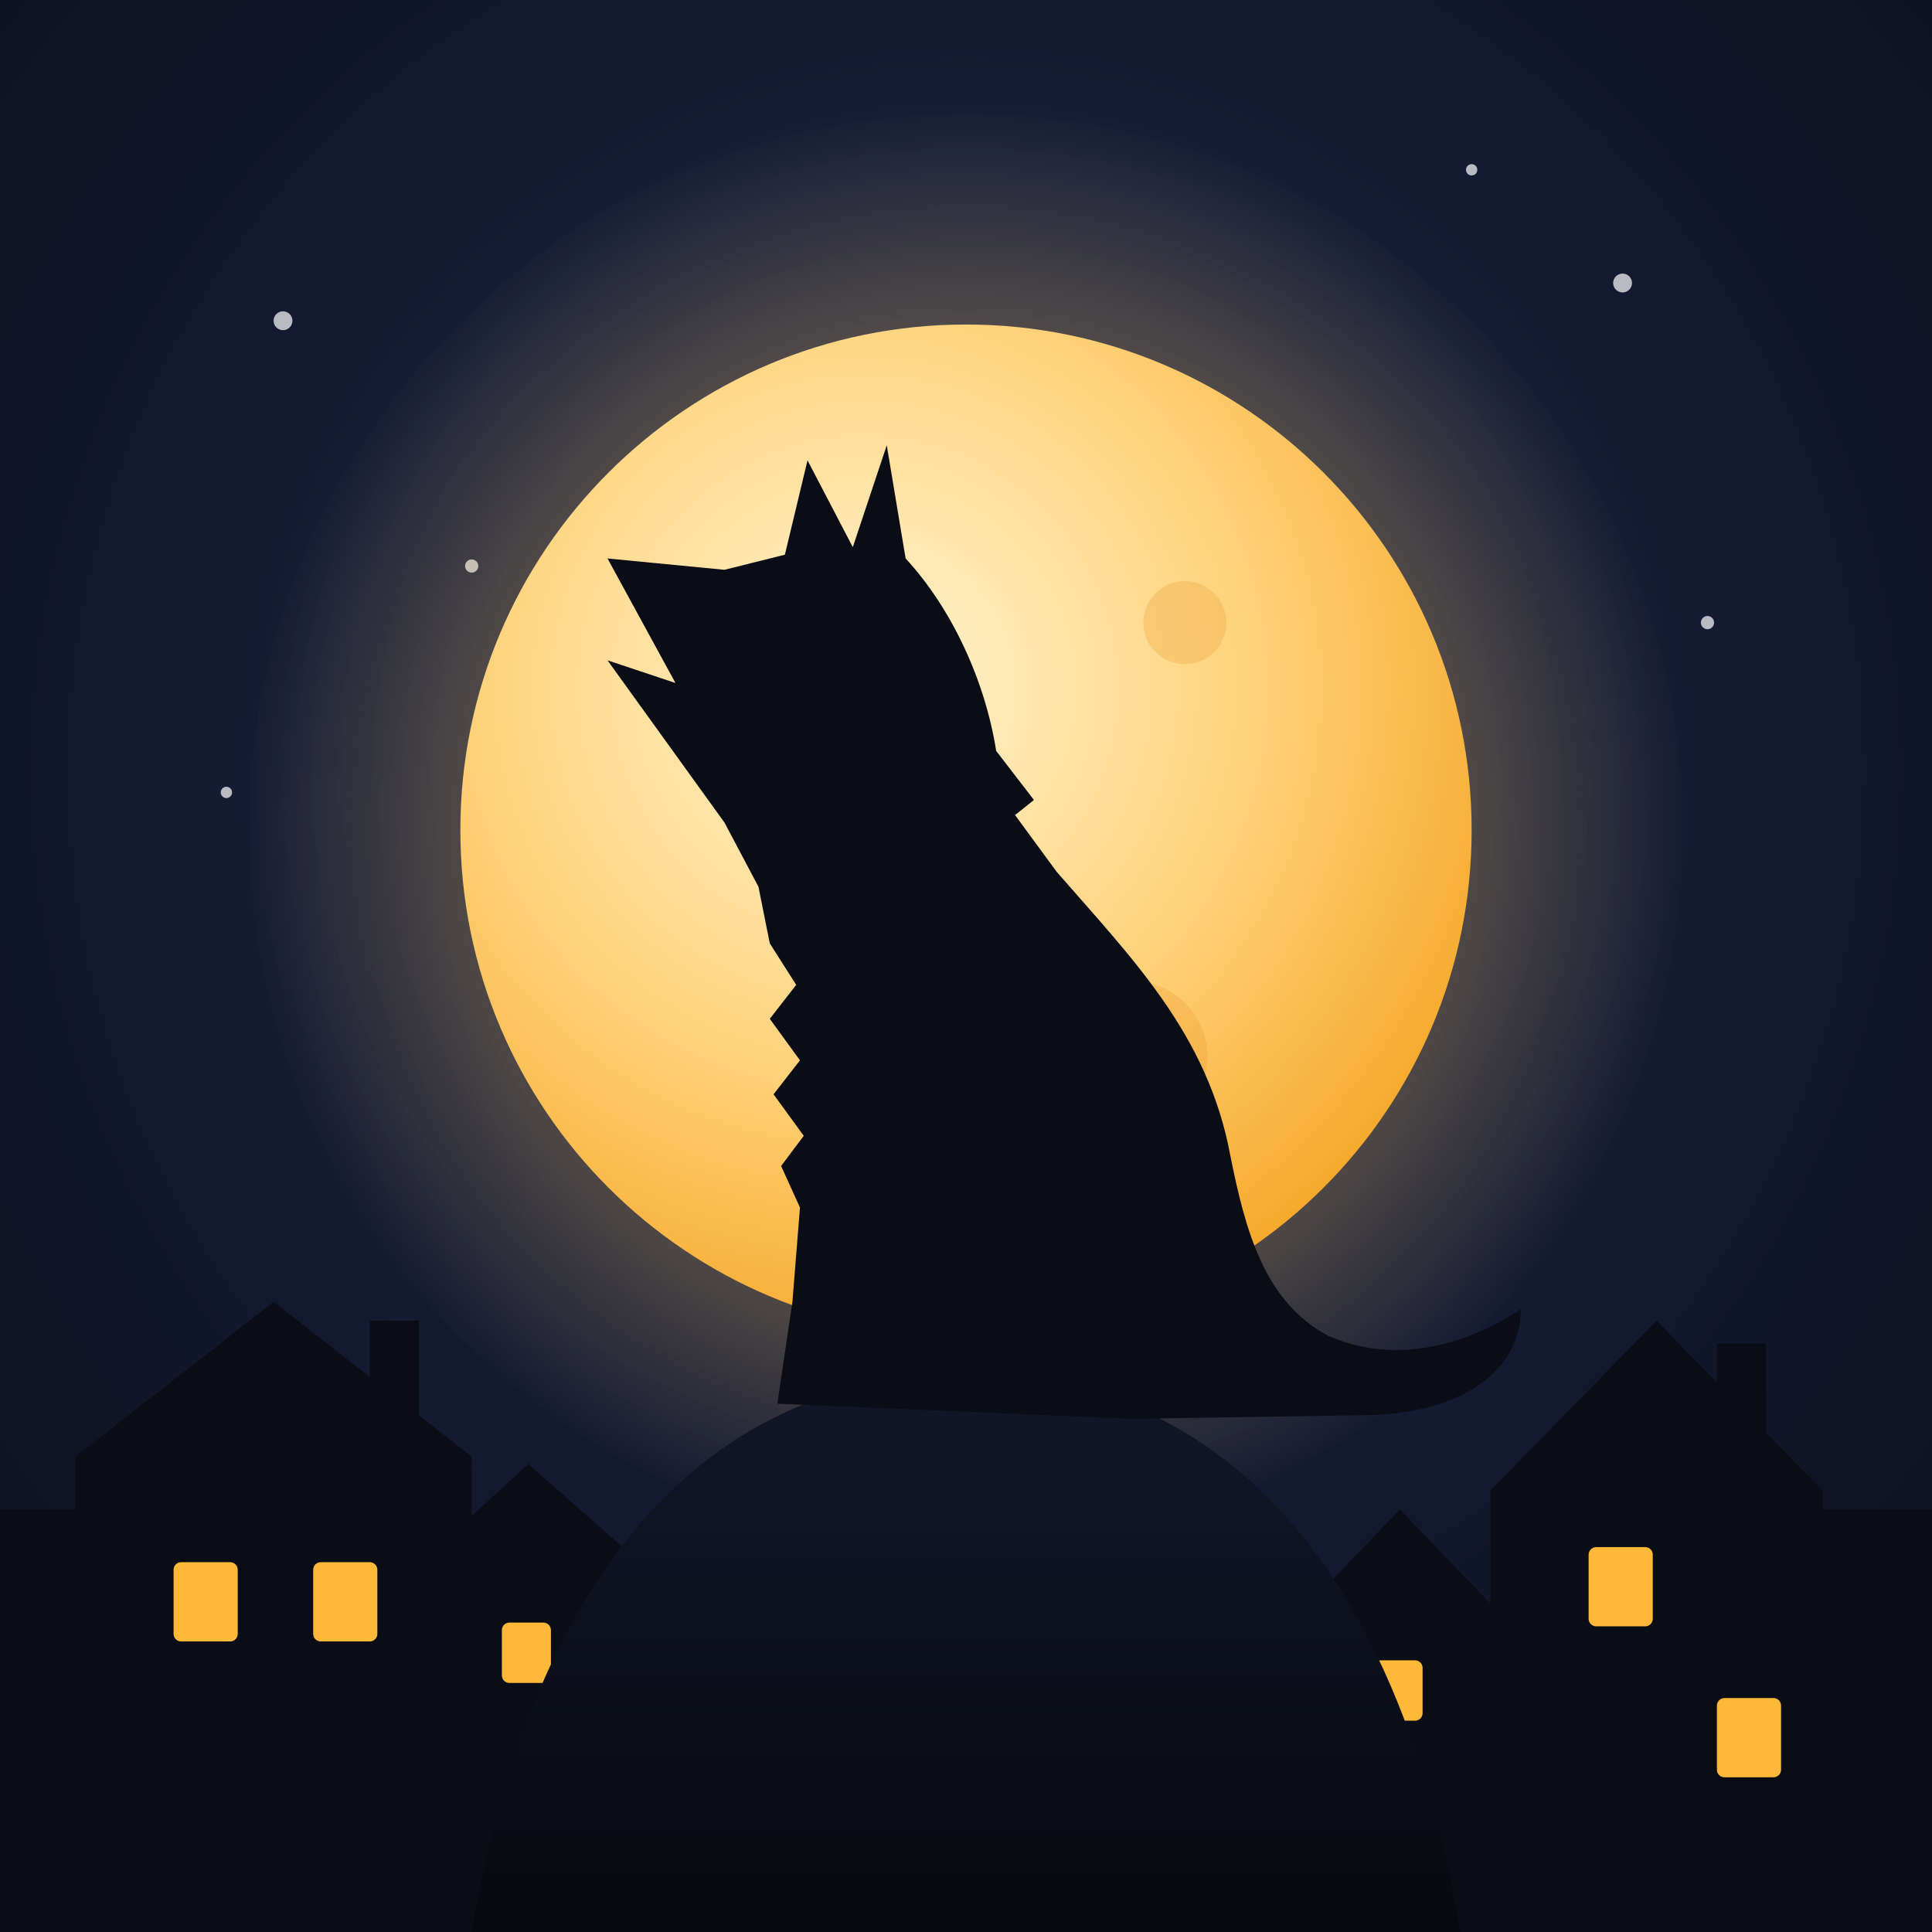
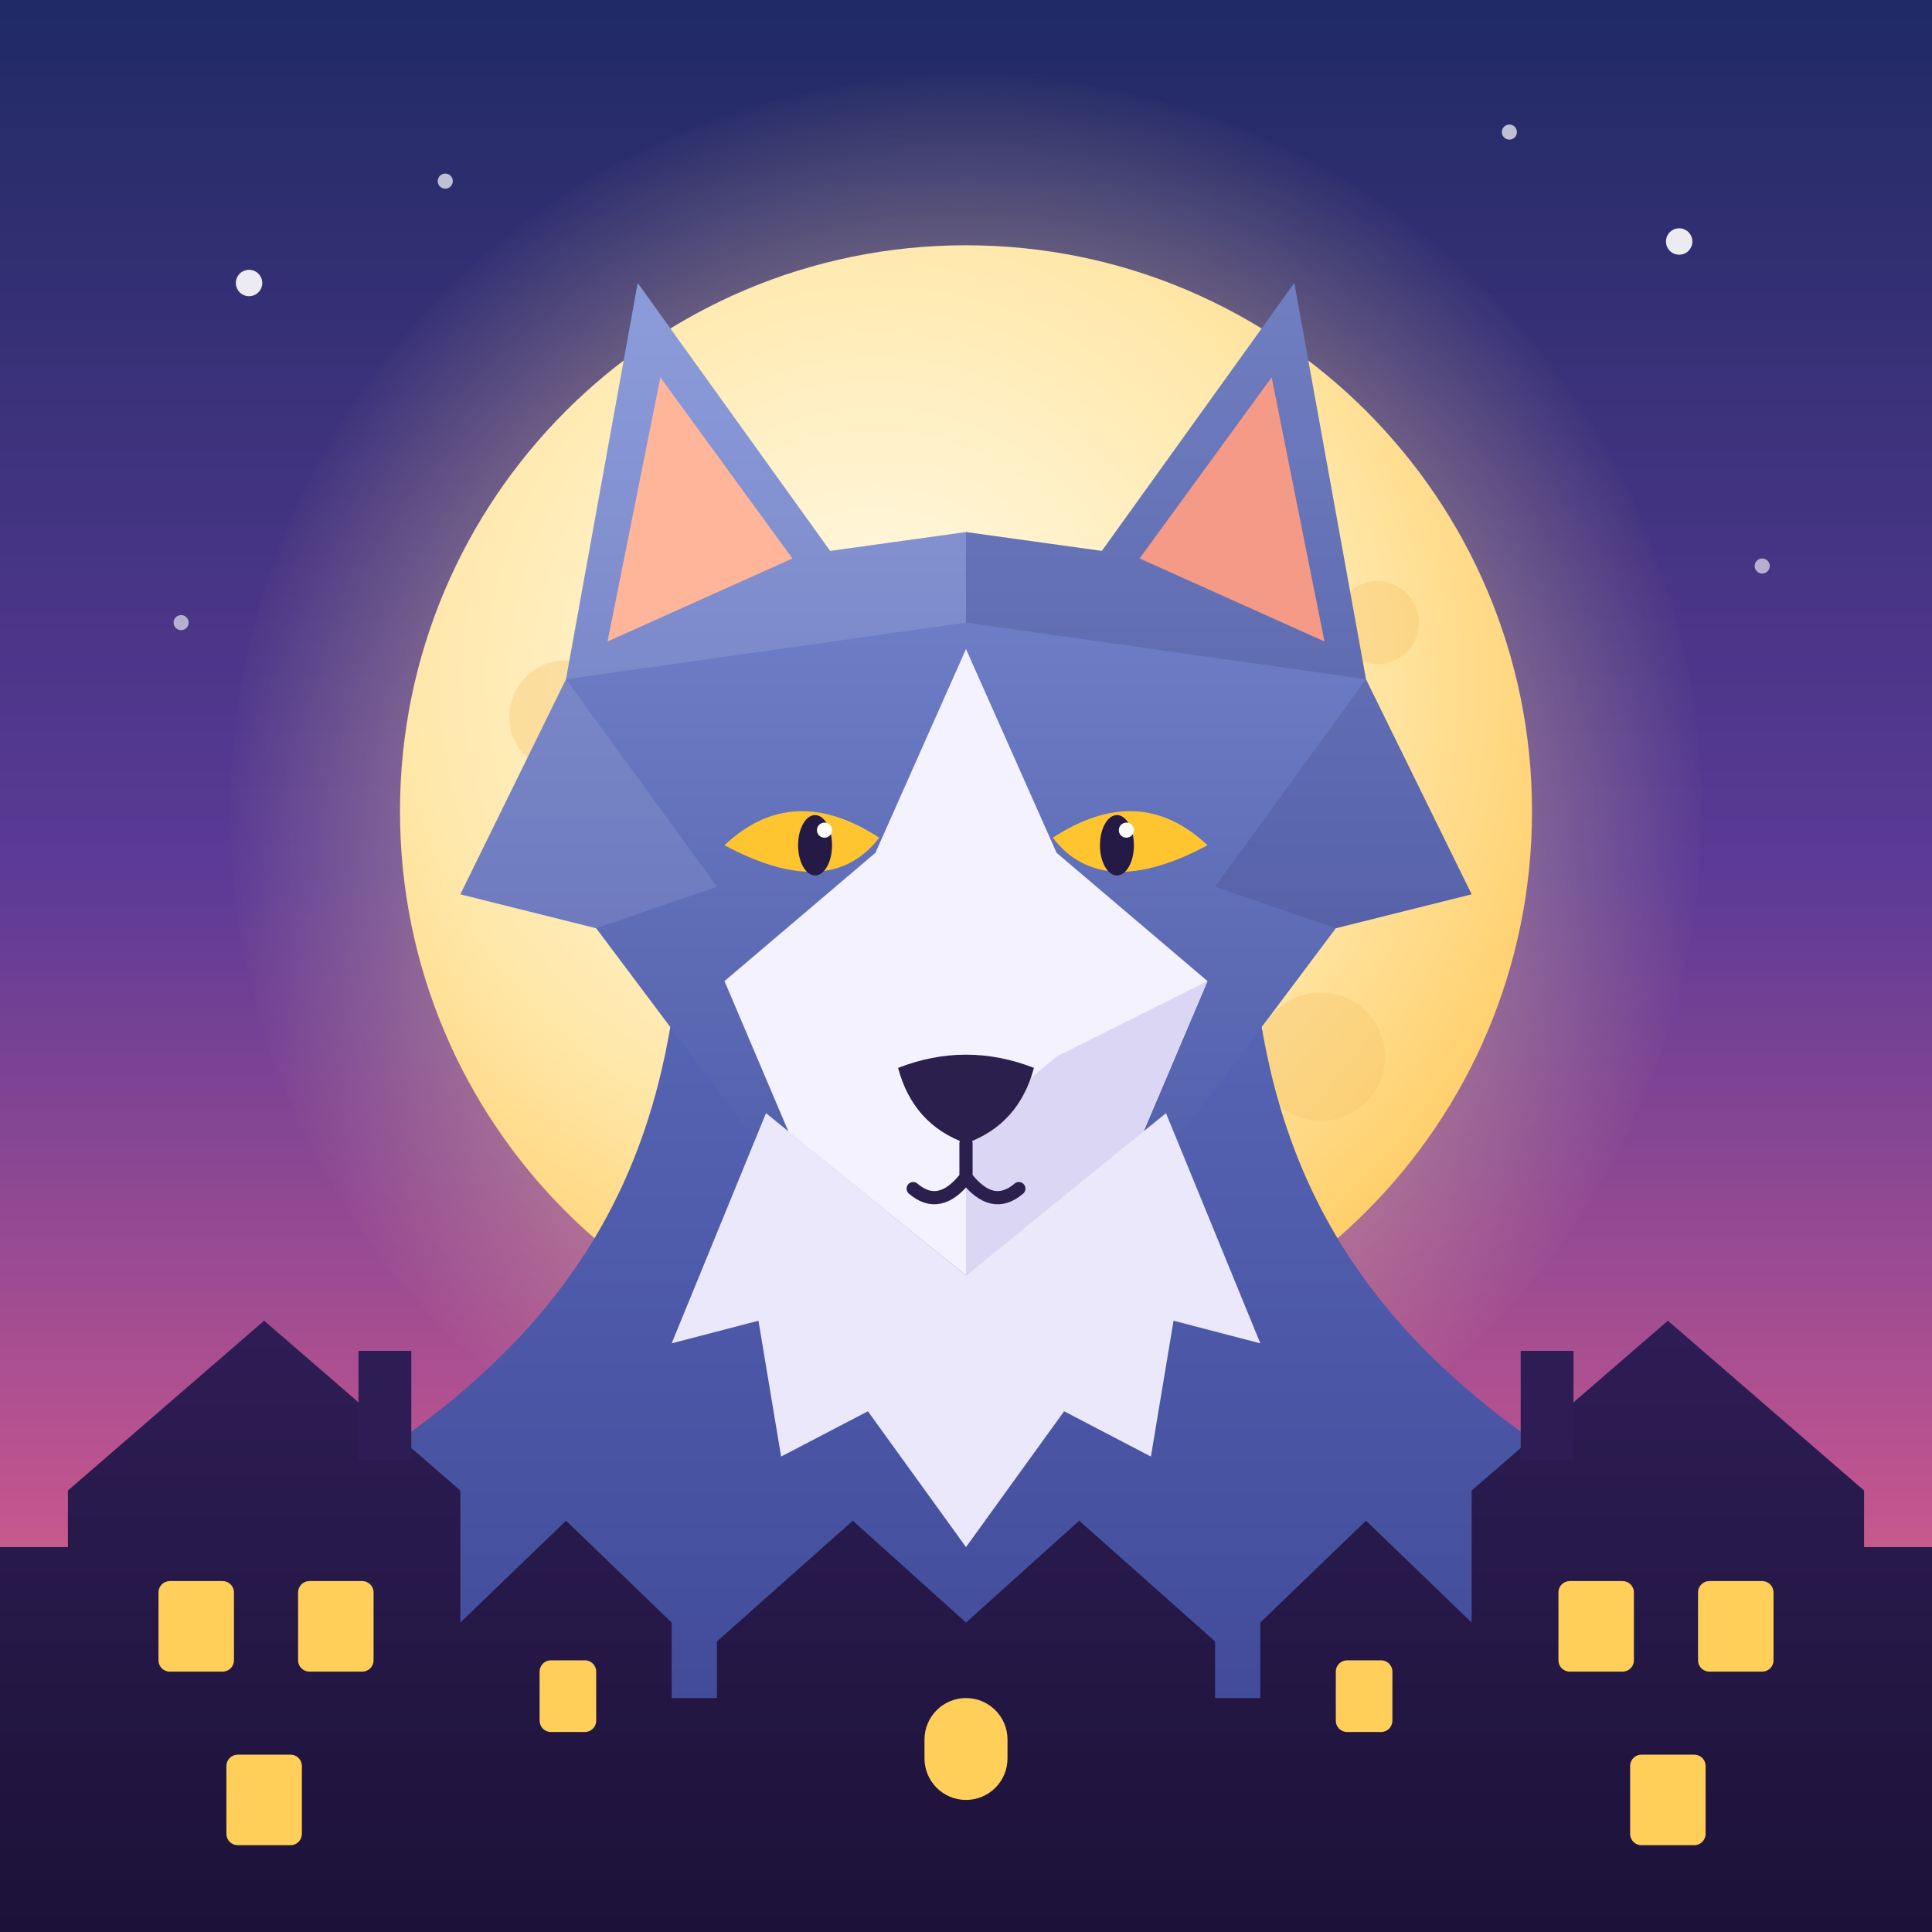
<svg xmlns="http://www.w3.org/2000/svg" viewBox="0 0 1024 1024" width="1024" height="1024">
  <defs>
-     <radialGradient id="sky" cx="50%" cy="40%" r="75%">
-       <stop offset="0" stop-color="#26335a" />
-       <stop offset="0.5" stop-color="#141b33" />
-       <stop offset="1" stop-color="#0b0e17" />
-     </radialGradient>
-     <radialGradient id="moon" cx="40%" cy="36%" r="70%">
-       <stop offset="0" stop-color="#fff6d6" />
-       <stop offset="0.55" stop-color="#ffd27a" />
-       <stop offset="1" stop-color="#f5a524" />
+     <linearGradient id="sky" x1="0" y1="0" x2="0" y2="1">
+       <stop offset="0" stop-color="#1f2a63" />
+       <stop offset="0.45" stop-color="#5b3a96" />
+       <stop offset="0.78" stop-color="#c2558f" />
+       <stop offset="1" stop-color="#ff9a62" />
+     </linearGradient>
+     <radialGradient id="moon" cx="42%" cy="38%" r="70%">
+       <stop offset="0" stop-color="#fffbea" />
+       <stop offset="0.6" stop-color="#ffe7a8" />
+       <stop offset="1" stop-color="#ffc95c" />
    </radialGradient>
    <radialGradient id="glow" cx="50%" cy="50%" r="50%">
-       <stop offset="0.5" stop-color="#ffc75f" stop-opacity="0.38" />
-       <stop offset="1" stop-color="#ffc75f" stop-opacity="0" />
+       <stop offset="0.55" stop-color="#ffe2a0" stop-opacity="0.45" />
+       <stop offset="1" stop-color="#ffe2a0" stop-opacity="0" />
    </radialGradient>
-     <linearGradient id="hill" x1="0" y1="0" x2="0" y2="1">
-       <stop offset="0" stop-color="#121729" />
-       <stop offset="1" stop-color="#07090f" />
+     <linearGradient id="fur" x1="0" y1="0" x2="0" y2="1">
+       <stop offset="0" stop-color="#7d8fd6" />
+       <stop offset="1" stop-color="#4e5aa6" />
+     </linearGradient>
+     <linearGradient id="neck" x1="0" y1="0" x2="0" y2="1">
+       <stop offset="0" stop-color="#5664b4" />
+       <stop offset="1" stop-color="#3a4390" />
+     </linearGradient>
+     <linearGradient id="town" x1="0" y1="0" x2="0" y2="1">
+       <stop offset="0" stop-color="#2e1d55" />
+       <stop offset="1" stop-color="#1c1238" />
    </linearGradient>
  </defs>
  <rect width="1024" height="1024" fill="url(#sky)" />
-   <g fill="#ffffff" opacity="0.7">
-     <circle cx="150" cy="170" r="5" />
-     <circle cx="250" cy="300" r="3.5" />
-     <circle cx="860" cy="150" r="5" />
-     <circle cx="905" cy="330" r="3.5" />
-     <circle cx="120" cy="420" r="3" />
-     <circle cx="780" cy="90" r="3" />
+   <g fill="#ffffff">
+     <circle cx="132" cy="150" r="7" opacity="0.9" />
+     <circle cx="236" cy="96" r="4" opacity="0.7" />
+     <circle cx="890" cy="128" r="7" opacity="0.9" />
+     <circle cx="800" cy="70" r="4" opacity="0.7" />
+     <circle cx="96" cy="330" r="4" opacity="0.6" />
+     <circle cx="934" cy="300" r="4" opacity="0.6" />
  </g>
-   <circle cx="512" cy="440" r="380" fill="url(#glow)" />
-   <circle cx="512" cy="440" r="268" fill="url(#moon)" />
-   <g fill="#e89a2a" opacity="0.28">
-     <circle cx="420" cy="360" r="34" />
-     <circle cx="628" cy="330" r="22" />
-     <circle cx="600" cy="560" r="40" />
+   <circle cx="512" cy="430" r="390" fill="url(#glow)" />
+   <circle cx="512" cy="430" r="300" fill="url(#moon)" />
+   <g fill="#f3c46a" opacity="0.35">
+     <circle cx="300" cy="380" r="30" />
+     <circle cx="730" cy="330" r="22" />
+     <circle cx="700" cy="560" r="34" />
  </g>
-   <g fill="#0a0d16">
-     <path d="M0 1024 L0 800 L40 800 L40 772 L145 690 L250 772 L250 820 L232 820 L280 776 L330 820 L330 1024 Z" />
-     <rect x="196" y="700" width="26" height="60" />
-     <path d="M694 1024 L694 850 L742 800 L790 850 L790 790 L878 700 L966 790 L966 800 L1024 800 L1024 1024 Z" />
-     <rect x="910" y="712" width="26" height="62" />
+   <path fill="url(#neck)" d="M356 540 C340 640 290 720 170 790 L170 1024 L854 1024 L854 790 C734 720 684 640 668 540 Z" />
+   <path fill="url(#fur)" d="M338 150 L440 292 L512 282 L584 292 L686 150 L724 360 L780 474 L708 492 L630 596 L512 676 L394 596 L316 492 L244 474 L300 360 Z" />
+   <path fill="#ffffff" opacity="0.12" d="M512 282 L440 292 L338 150 L300 360 L512 330 Z" />
+   <path fill="#1b1442" opacity="0.14" d="M512 282 L584 292 L686 150 L724 360 L512 330 Z" />
+   <path fill="#ffffff" opacity="0.10" d="M244 474 L300 360 L380 470 L316 492 Z" />
+   <path fill="#1b1442" opacity="0.12" d="M780 474 L724 360 L644 470 L708 492 Z" />
+   <path fill="#ffb59a" d="M350 200 L420 296 L322 340 Z" />
+   <path fill="#f59a86" d="M674 200 L604 296 L702 340 Z" />
+   <path fill="#f5f2ff" d="M512 344 L560 452 L640 520 L606 600 L512 676 L418 600 L384 520 L464 452 Z" />
+   <path fill="#dcd6f5" d="M512 676 L606 600 L640 520 L560 560 L512 600 Z" />
+   <path fill="#ece8fb" d="M406 590 L512 676 L618 590 L668 712 L622 700 L610 772 L564 748 L512 820 L460 748 L414 772 L402 700 L356 712 Z" />
+   <path fill="#ffc531" d="M384 448 Q420 414 466 444 Q440 478 384 448 Z" />
+   <path fill="#ffc531" d="M640 448 Q604 414 558 444 Q584 478 640 448 Z" />
+   <ellipse cx="432" cy="448" rx="9" ry="16" fill="#241a45" />
+   <ellipse cx="592" cy="448" rx="9" ry="16" fill="#241a45" />
+   <circle cx="437" cy="440" r="4" fill="#ffffff" />
+   <circle cx="597" cy="440" r="4" fill="#ffffff" />
+   <path fill="#2a1f4d" d="M476 566 Q512 552 548 566 Q540 596 512 606 Q484 596 476 566 Z" />
+   <path fill="none" stroke="#2a1f4d" stroke-width="7" stroke-linecap="round" d="M512 606 L512 624 M484 630 Q498 642 512 624 Q526 642 540 630" />
+   <path fill="url(#town)" d="M0 1024 L0 820 L36 820 L36 790 L140 700 L244 790 L244 860 L300 806 L356 860 L356 900 L380 900 L380 870 L452 806 L512 860 L572 806 L644 870 L644 900 L668 900 L668 860 L724 806 L780 860 L780 790 L884 700 L988 790 L988 820 L1024 820 L1024 1024 Z" />
+   <rect x="190" y="716" width="28" height="58" fill="#2e1d55" />
+   <rect x="806" y="716" width="28" height="58" fill="#2e1d55" />
+   <g fill="#ffcf5a">
+     <rect x="84" y="838" width="40" height="48" rx="6" />
+     <rect x="158" y="838" width="40" height="48" rx="6" />
+     <rect x="286" y="880" width="30" height="38" rx="6" />
+     <rect x="490" y="900" width="44" height="54" rx="22" />
+     <rect x="708" y="880" width="30" height="38" rx="6" />
+     <rect x="826" y="838" width="40" height="48" rx="6" />
+     <rect x="900" y="838" width="40" height="48" rx="6" />
+     <rect x="120" y="930" width="40" height="48" rx="6" />
+     <rect x="864" y="930" width="40" height="48" rx="6" />
  </g>
-   <g fill="#ffb938">
-     <rect x="92" y="828" width="34" height="42" rx="4" />
-     <rect x="166" y="828" width="34" height="42" rx="4" />
-     <rect x="266" y="860" width="26" height="32" rx="4" />
-     <rect x="842" y="820" width="34" height="42" rx="4" />
-     <rect x="910" y="900" width="34" height="42" rx="4" />
-     <rect x="728" y="880" width="26" height="32" rx="4" />
-   </g>
-   <path d="M250 1024 C290 790 410 728 512 728 C614 728 734 790 774 1024 Z" fill="url(#hill)" />
-   <path fill="#0a0d16" d="M412 744 L420 690 L424 640 L414 618 L426 602 L410 580 L424 562 L408 540 L422 522 L408 500 L402 470 L384 436 L322 350 L358 362 L322 296 L384 302 L416 294 L428 244 L452 290 L470 236 L480 296 C504 322 522 360 528 398 L548 424 L538 432 L560 462 C600 508 640 548 652 612 C660 652 670 690 704 708 C736 722 772 716 806 694 C806 726 776 748 728 750 L600 752 Z" />
</svg>
